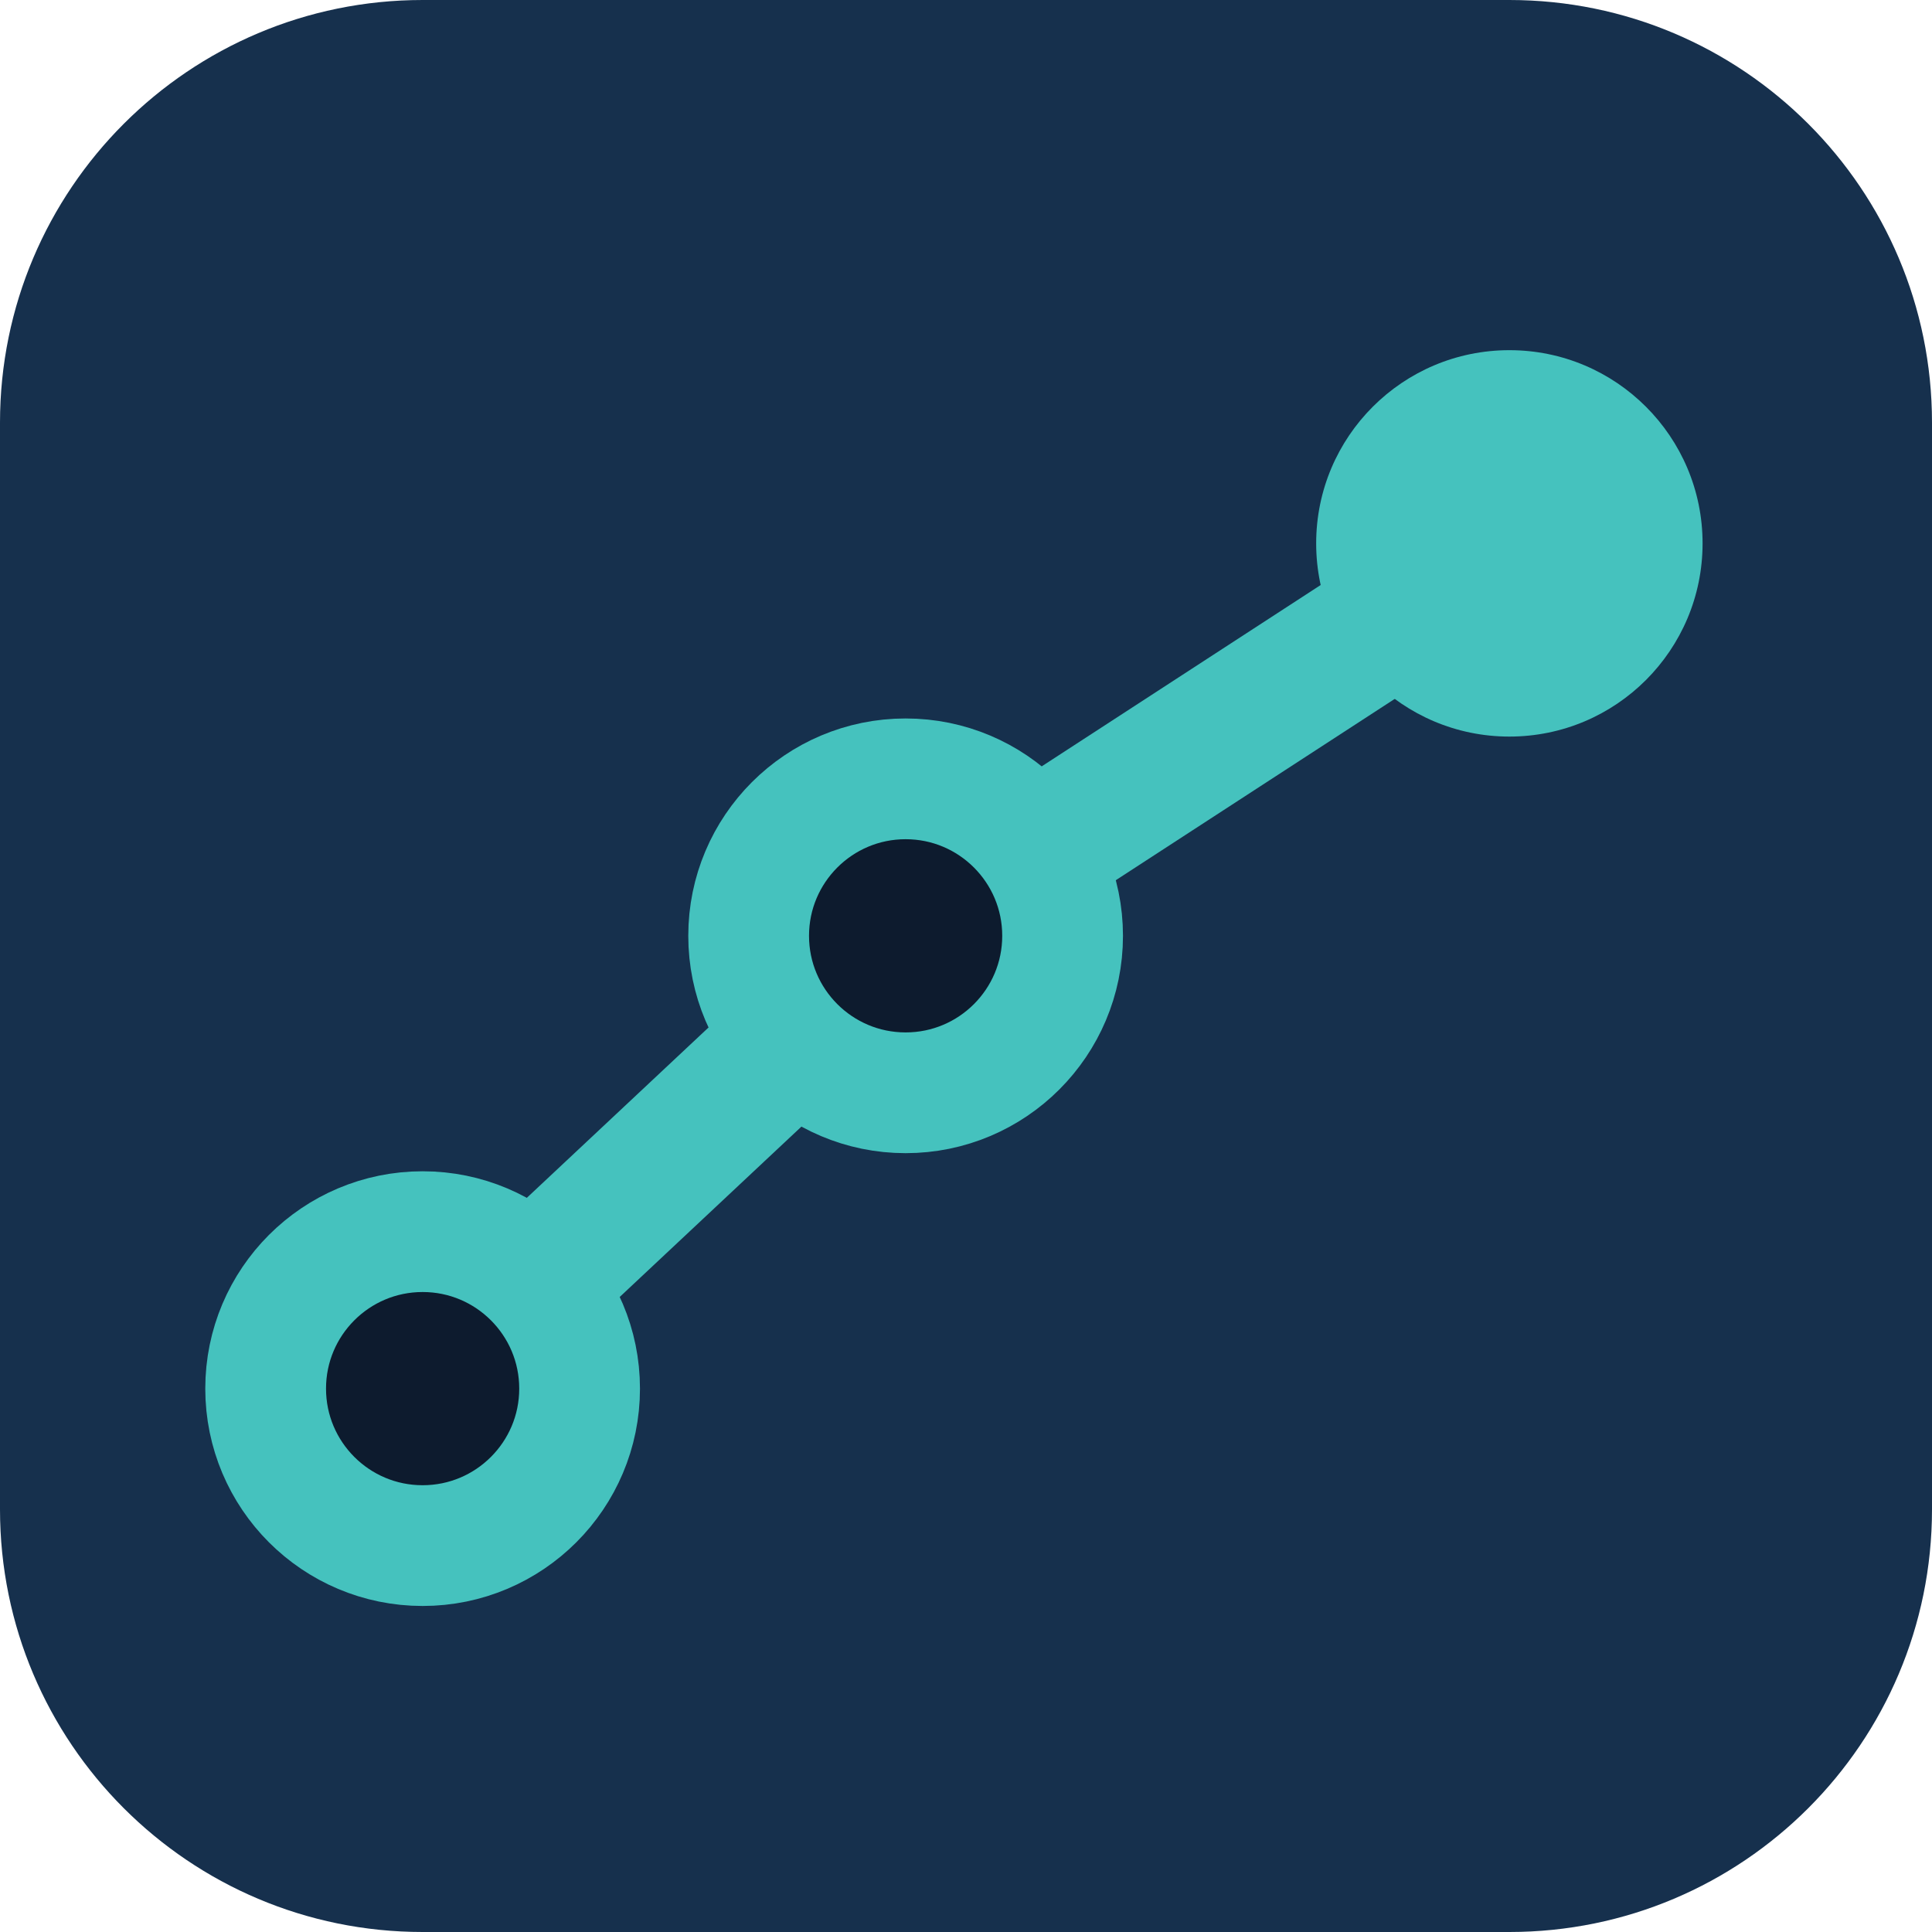
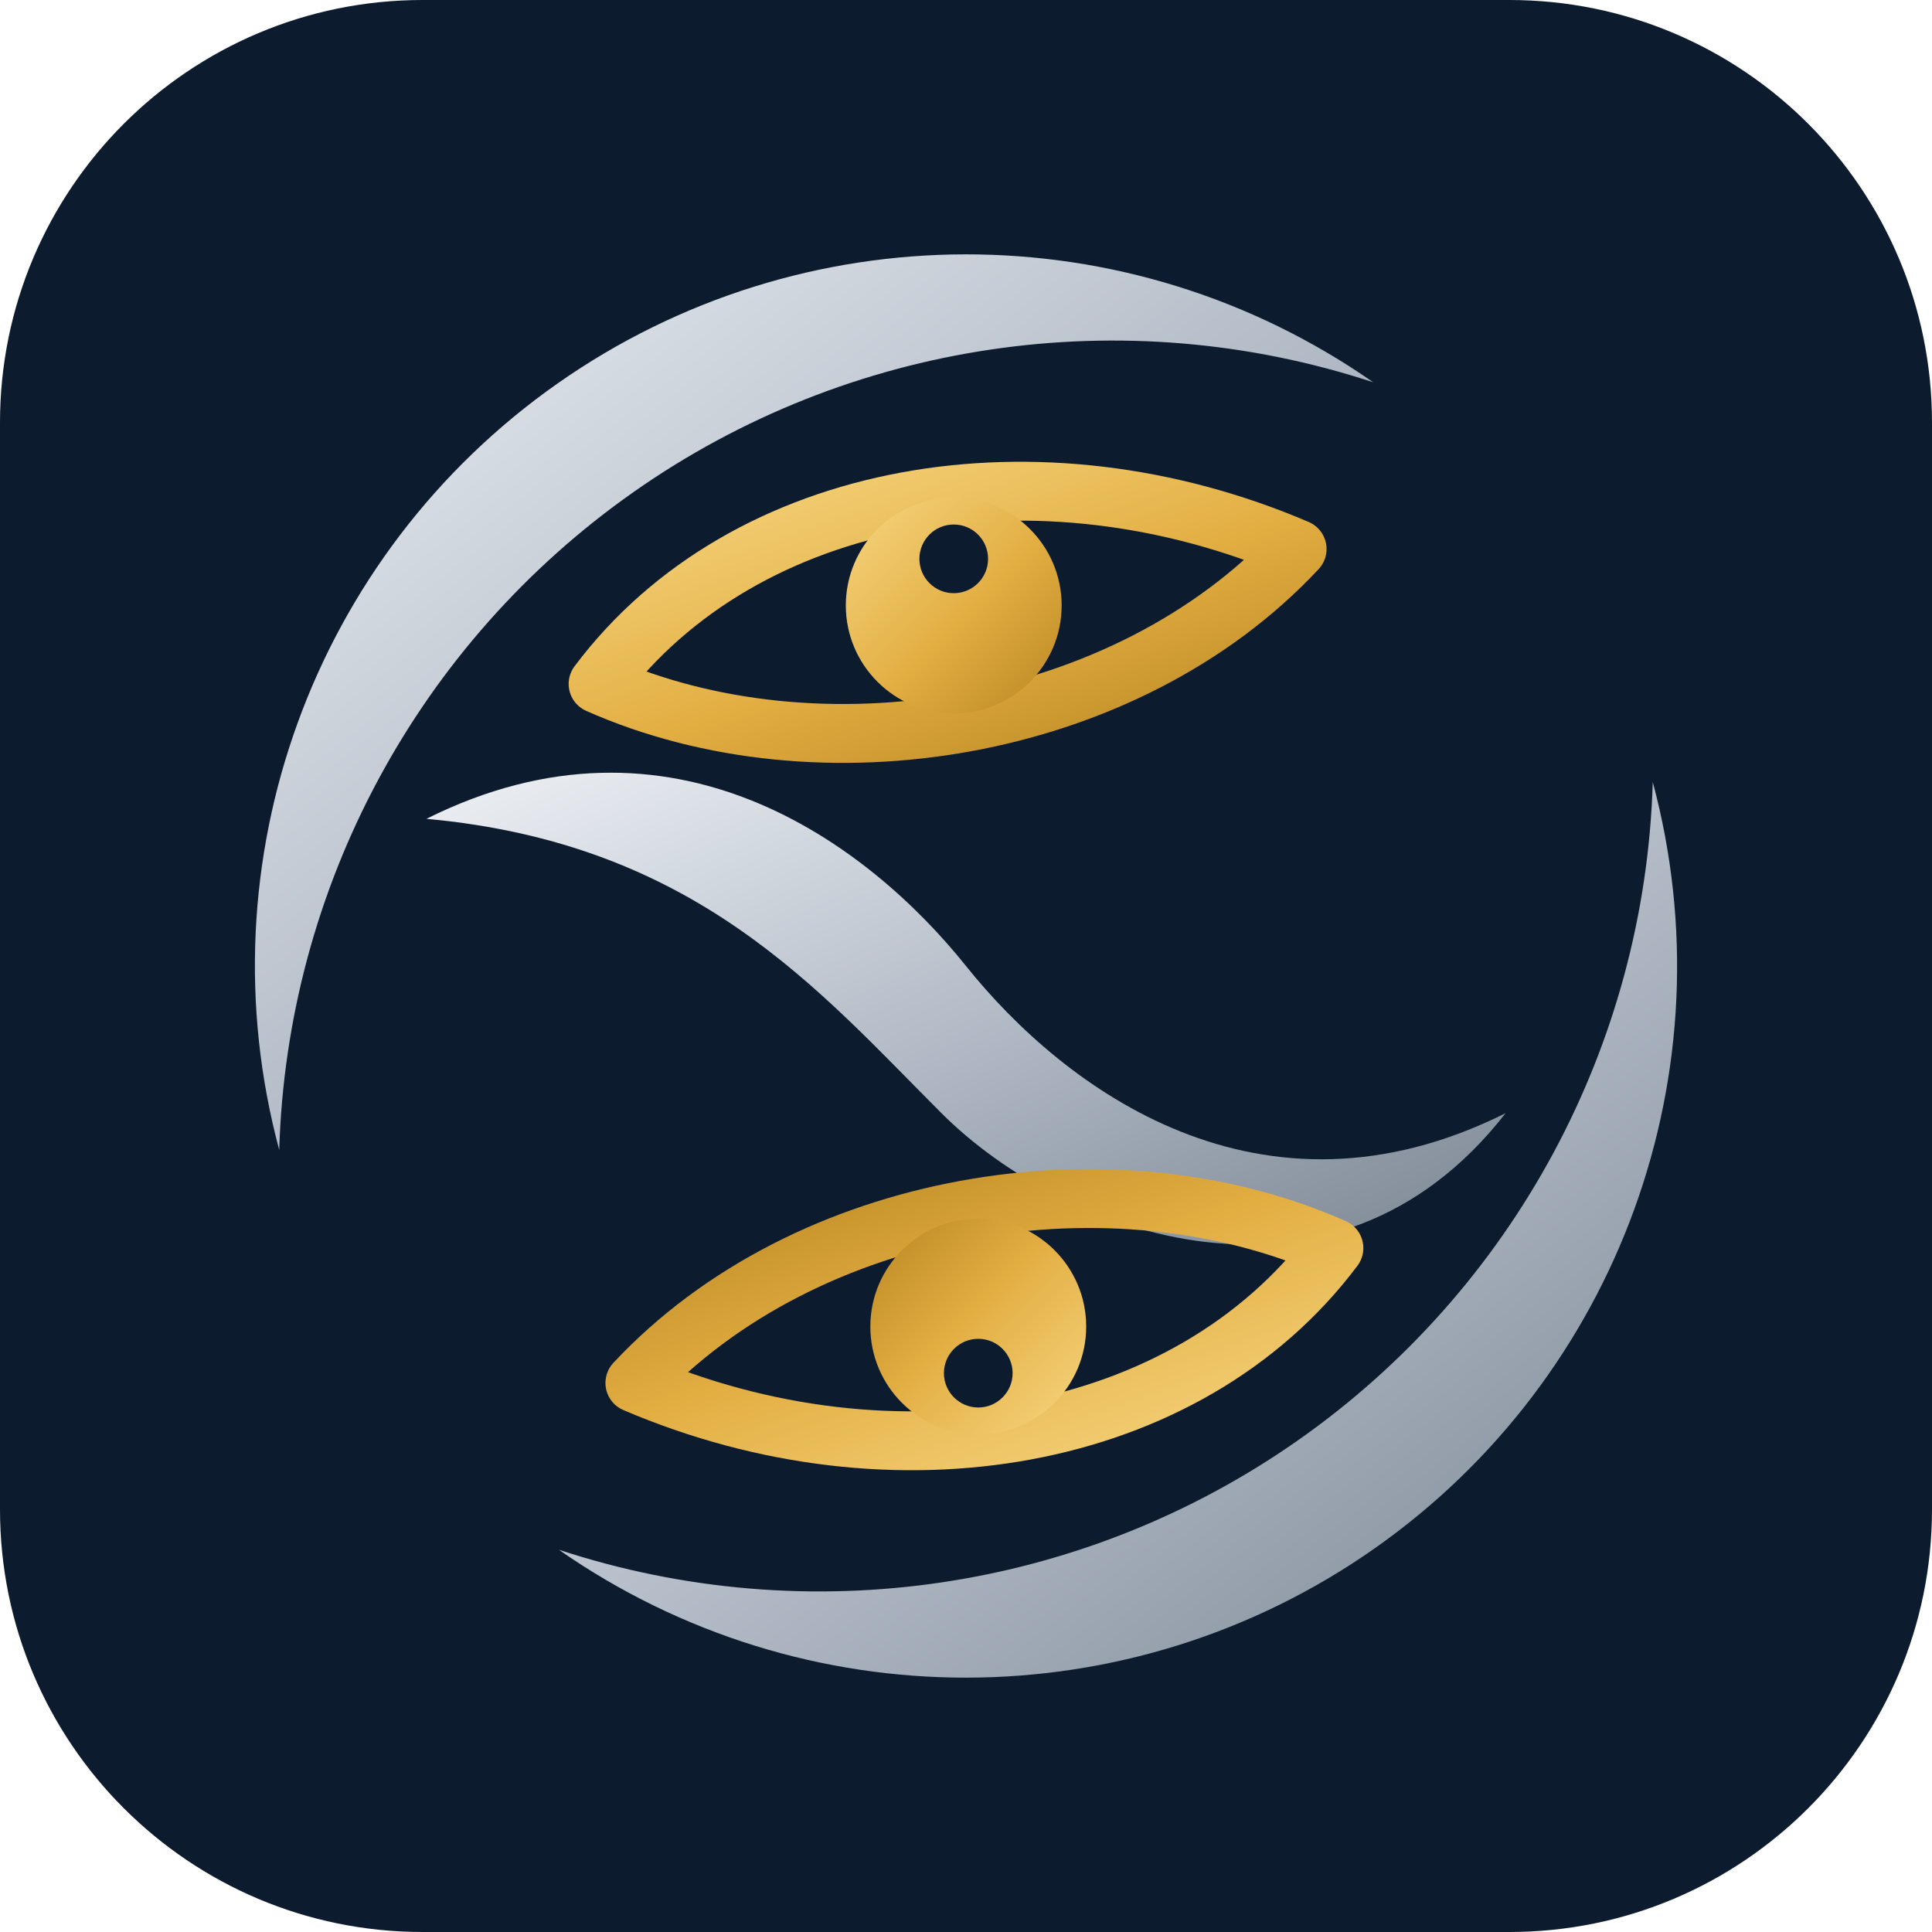
- <svg xmlns="http://www.w3.org/2000/svg" viewBox="0 0 32 32" fill="none">
-   <rect width="32" height="32" rx="7" fill="#16304D" />
-   <path d="M7 23 L15 15.5 L25 9" stroke="#45C2BE" stroke-width="2.25" stroke-linecap="round" stroke-linejoin="round" />
-   <circle cx="7" cy="23" r="2.6" fill="#0D1B2E" stroke="#45C2BE" stroke-width="2" />
-   <circle cx="15" cy="15.5" r="2.6" fill="#0D1B2E" stroke="#45C2BE" stroke-width="2" />
-   <circle cx="25" cy="9" r="3.2" fill="#45C2BE" />
+ <svg xmlns="http://www.w3.org/2000/svg" viewBox="0 0 64 64" fill="none">
+   <defs>
+     <linearGradient id="tdb-silver" x1="0" y1="0" x2="1" y2="1">
+       <stop offset="0" stop-color="#EEF1F5" />
+       <stop offset="0.5" stop-color="#B4BDC8" />
+       <stop offset="1" stop-color="#7C8794" />
+     </linearGradient>
+     <linearGradient id="tdb-gold" x1="0" y1="0" x2="1" y2="1">
+       <stop offset="0" stop-color="#F7D681" />
+       <stop offset="0.55" stop-color="#E2AE42" />
+       <stop offset="1" stop-color="#B98622" />
+     </linearGradient>
+   </defs>
+   <rect width="64" height="64" rx="14" fill="#0D1B2E" />
+   <g transform="translate(6 6) scale(0.8125)">
+     <path d="M4 39.5 A29 29 0 0 1 48.6 8.2 A34 34 0 0 0 4 39.5 Z" fill="url(#tdb-silver)" />
+     <path d="M60 24.5 A29 29 0 0 1 15.4 55.8 A34 34 0 0 0 60 24.5 Z" fill="url(#tdb-silver)" />
+     <path d="M10 26 C20 21 28 27 32 32 C36 37 44 43 54 38 C47 47 36 43 31 38 C26 33 21 27 10 26 Z" fill="url(#tdb-silver)" />
+     <g id="tdb-eye">
+       <path d="M17 20.5 C23 12.5 35 10.5 45.5 15 C38.5 22.5 26 24.5 17 20.5 Z" stroke="url(#tdb-gold)" stroke-width="2.4" stroke-linejoin="round" />
+       <circle cx="31.5" cy="17.3" r="4.4" fill="url(#tdb-gold)" />
+       <circle cx="31.5" cy="15.4" r="1.4" fill="#0D1B2E" />
+     </g>
+     <use href="#tdb-eye" transform="rotate(180 32 32)" />
+   </g>
</svg>
